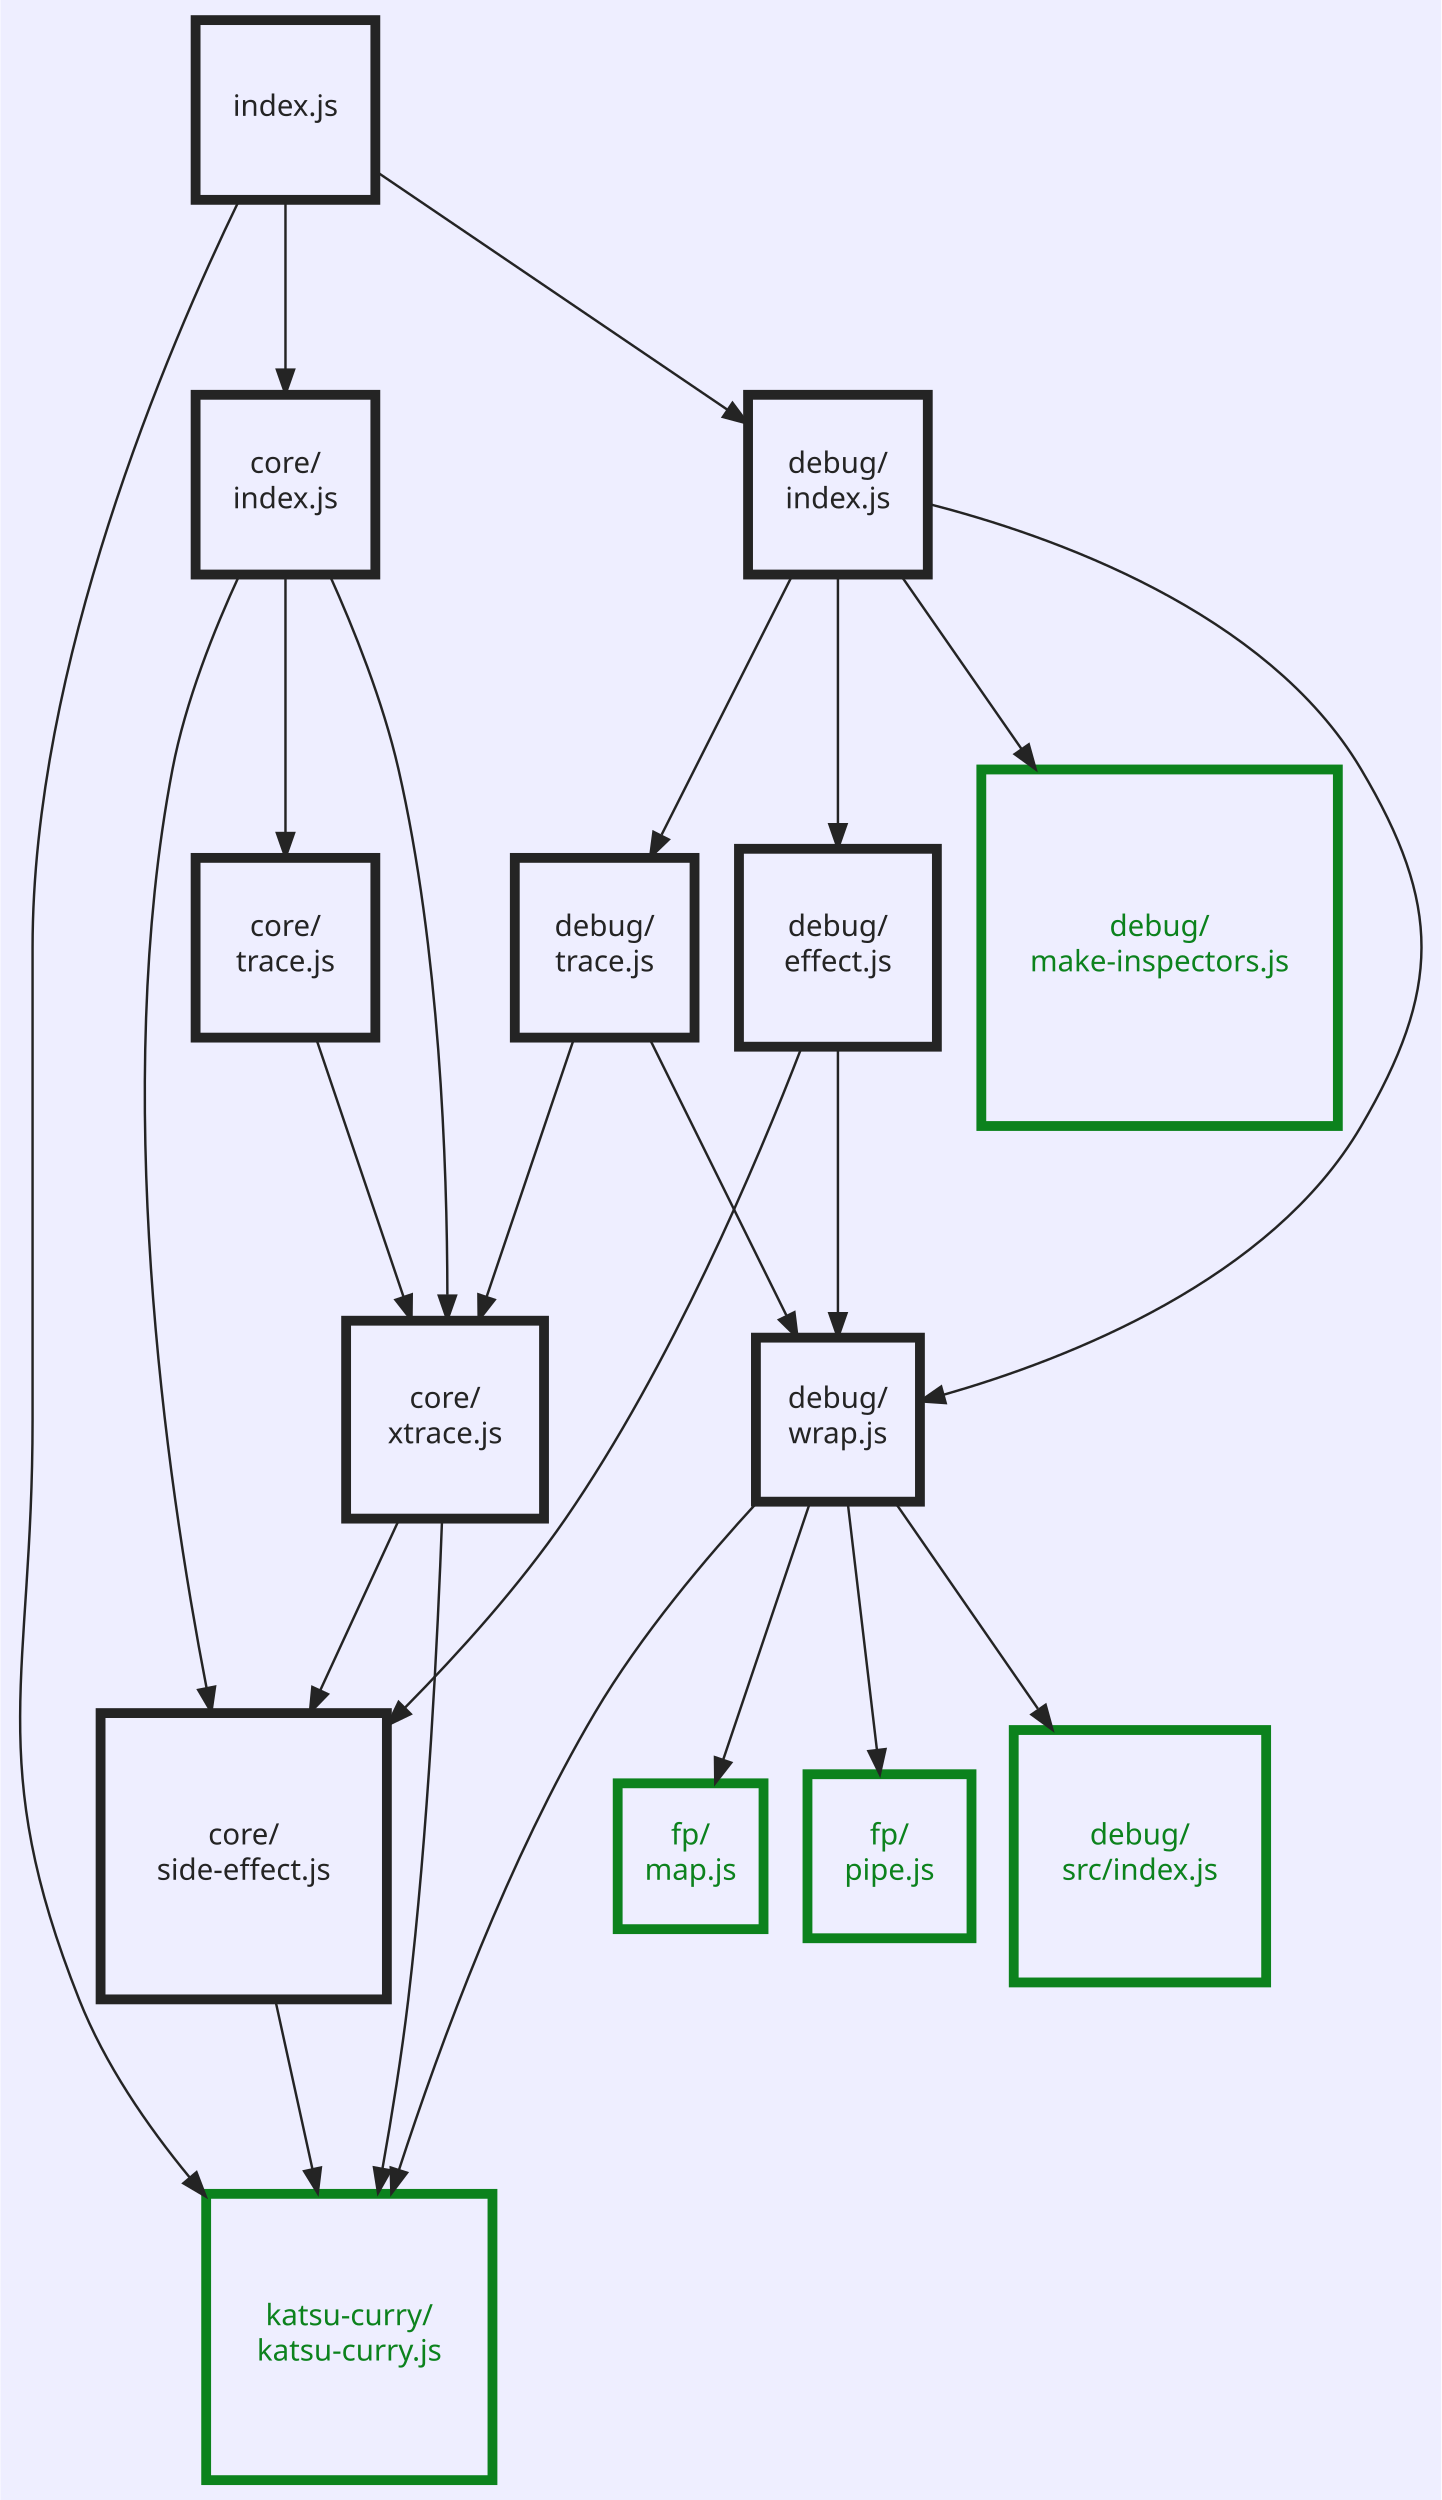
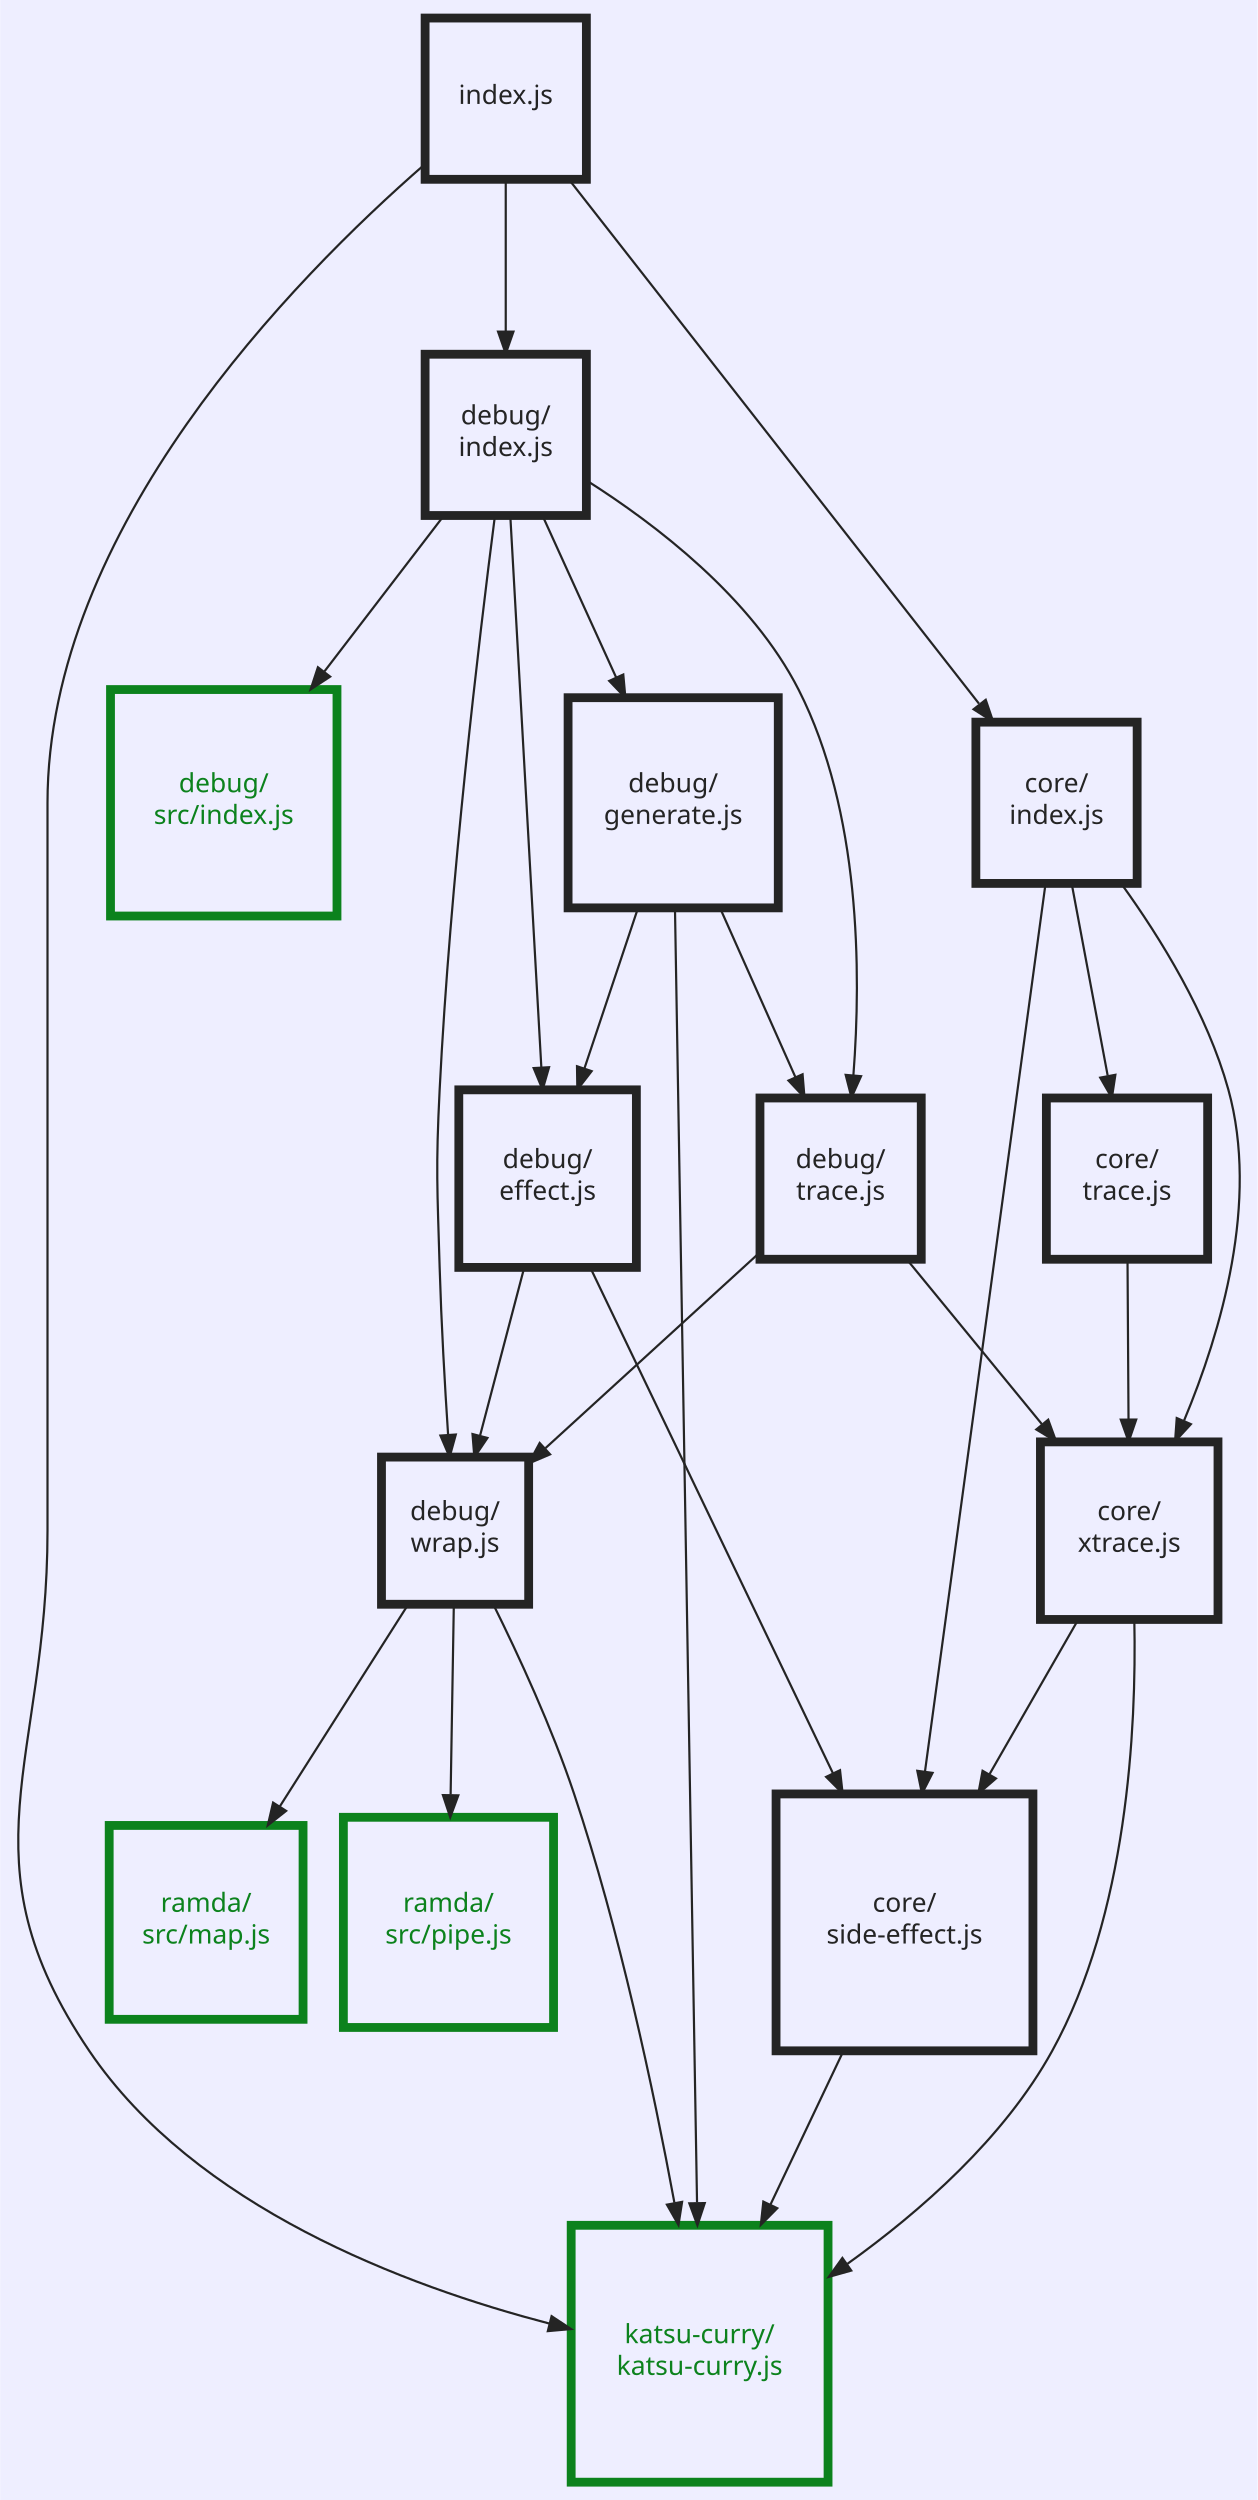
- <svg xmlns="http://www.w3.org/2000/svg" width="587pt" height="1018pt" viewBox="0.00 0.00 586.79 1018.18">
-   <g id="graph0" class="graph" transform="scale(1 1) rotate(0) translate(7.992 1010.192)">
-     <polygon fill="#eeeeff" stroke="transparent" points="-7.992,7.992 -7.992,-1010.192 578.799,-1010.192 578.799,7.992 -7.992,7.992" />
+ <svg xmlns="http://www.w3.org/2000/svg" width="571pt" height="1135pt" viewBox="0.00 0.00 570.75 1134.78">
+   <g id="graph0" class="graph" transform="scale(1 1) rotate(0) translate(7.992 1126.792)">
+     <polygon fill="#eeeeff" stroke="transparent" points="-7.992,7.992 -7.992,-1126.792 562.76,-1126.792 562.76,7.992 -7.992,7.992" />
    <g id="node1" class="node">
-       <polygon fill="none" stroke="#242424" stroke-width="4" points="144.717,-849.401 71.515,-849.401 71.515,-776.199 144.717,-776.199 144.717,-849.401" />
-       <text text-anchor="middle" x="108.116" y="-817.6" font-family="Fira Code" font-size="12.00" fill="#242424">core/</text>
-       <text text-anchor="middle" x="108.116" y="-803.2" font-family="Fira Code" font-size="12.00" fill="#242424">index.js</text>
+       <polygon fill="none" stroke="#242424" stroke-width="4" points="508.102,-799.001 434.9,-799.001 434.9,-725.799 508.102,-725.799 508.102,-799.001" />
+       <text text-anchor="middle" x="471.501" y="-767.2" font-family="Fira Code" font-size="12.00" fill="#242424">core/</text>
+       <text text-anchor="middle" x="471.501" y="-752.8" font-family="Fira Code" font-size="12.00" fill="#242424">index.js</text>
    </g>
    <g id="node2" class="node">
-       <polygon fill="none" stroke="#242424" stroke-width="4" points="149.417,-312.5 32.816,-312.5 32.816,-195.9 149.417,-195.9 149.417,-312.5" />
-       <text text-anchor="middle" x="91.116" y="-259" font-family="Fira Code" font-size="12.00" fill="#242424">core/</text>
-       <text text-anchor="middle" x="91.116" y="-244.6" font-family="Fira Code" font-size="12.00" fill="#242424">side-effect.js</text>
+       <polygon fill="none" stroke="#242424" stroke-width="4" points="460.801,-312.5 344.201,-312.5 344.201,-195.9 460.801,-195.9 460.801,-312.5" />
+       <text text-anchor="middle" x="402.501" y="-259" font-family="Fira Code" font-size="12.00" fill="#242424">core/</text>
+       <text text-anchor="middle" x="402.501" y="-244.6" font-family="Fira Code" font-size="12.00" fill="#242424">side-effect.js</text>
    </g>
    <g id="edge1" class="edge">
-       <path fill="none" stroke="#242424" d="M89.377,-776.073C79.091,-753.825 67.381,-724.515 62.116,-697 37.092,-566.218 59.077,-410.19 76.001,-322.62" />
-       <polygon fill="#242424" stroke="#242424" points="79.436,-323.293 77.933,-312.806 72.568,-321.942 79.436,-323.293" />
+       <path fill="none" stroke="#242424" d="M466.483,-725.442C454.992,-640.806 426.621,-431.85 411.822,-322.852" />
+       <polygon fill="#242424" stroke="#242424" points="415.247,-322.062 410.433,-312.623 408.311,-323.003 415.247,-322.062" />
    </g>
    <g id="node3" class="node">
-       <polygon fill="none" stroke="#242424" stroke-width="4" points="144.717,-660.801 71.515,-660.801 71.515,-587.599 144.717,-587.599 144.717,-660.801" />
-       <text text-anchor="middle" x="108.116" y="-629" font-family="Fira Code" font-size="12.00" fill="#242424">core/</text>
-       <text text-anchor="middle" x="108.116" y="-614.6" font-family="Fira Code" font-size="12.00" fill="#242424">trace.js</text>
+       <polygon fill="none" stroke="#242424" stroke-width="4" points="540.102,-628.401 466.9,-628.401 466.9,-555.199 540.102,-555.199 540.102,-628.401" />
+       <text text-anchor="middle" x="503.501" y="-596.6" font-family="Fira Code" font-size="12.00" fill="#242424">core/</text>
+       <text text-anchor="middle" x="503.501" y="-582.2" font-family="Fira Code" font-size="12.00" fill="#242424">trace.js</text>
    </g>
    <g id="edge2" class="edge">
-       <path fill="none" stroke="#242424" d="M108.116,-775.988C108.116,-746.002 108.116,-703.474 108.116,-671.059" />
-       <polygon fill="#242424" stroke="#242424" points="111.616,-670.919 108.116,-660.919 104.616,-670.919 111.616,-670.919" />
+       <path fill="none" stroke="#242424" d="M478.445,-725.382C483.22,-699.922 489.601,-665.904 494.728,-638.569" />
+       <polygon fill="#242424" stroke="#242424" points="498.223,-638.926 496.626,-628.452 491.342,-637.635 498.223,-638.926" />
    </g>
    <g id="node4" class="node">
-       <polygon fill="none" stroke="#242424" stroke-width="4" points="213.417,-472.3 132.816,-472.3 132.816,-391.7 213.417,-391.7 213.417,-472.3" />
-       <text text-anchor="middle" x="173.116" y="-436.8" font-family="Fira Code" font-size="12.00" fill="#242424">core/</text>
-       <text text-anchor="middle" x="173.116" y="-422.4" font-family="Fira Code" font-size="12.00" fill="#242424">xtrace.js</text>
+       <polygon fill="none" stroke="#242424" stroke-width="4" points="544.801,-472.3 464.201,-472.3 464.201,-391.7 544.801,-391.7 544.801,-472.3" />
+       <text text-anchor="middle" x="504.501" y="-436.8" font-family="Fira Code" font-size="12.00" fill="#242424">core/</text>
+       <text text-anchor="middle" x="504.501" y="-422.4" font-family="Fira Code" font-size="12.00" fill="#242424">xtrace.js</text>
    </g>
    <g id="edge3" class="edge">
-       <path fill="none" stroke="#242424" d="M126.021,-776.18C136.082,-753.847 147.846,-724.414 154.116,-697 170.844,-623.863 173.985,-536.684 174.052,-482.832" />
-       <polygon fill="#242424" stroke="#242424" points="177.551,-482.512 174.028,-472.52 170.552,-482.529 177.551,-482.512" />
+       <path fill="none" stroke="#242424" d="M500.949,-725.613C518.845,-700.818 540.017,-666.485 549.501,-632.2 563.525,-581.501 546.399,-522.681 529.393,-481.977" />
+       <polygon fill="#242424" stroke="#242424" points="532.499,-480.342 525.321,-472.55 526.073,-483.118 532.499,-480.342" />
    </g>
    <g id="node5" class="node">
-       <polygon fill="none" stroke="#0c821d" stroke-width="4" points="192.417,-116.7 75.816,-116.7 75.816,-.1 192.417,-.1 192.417,-116.7" />
-       <text text-anchor="middle" x="134.116" y="-63.2" font-family="Fira Code" font-size="12.00" fill="#0c821d">katsu-curry/</text>
-       <text text-anchor="middle" x="134.116" y="-48.8" font-family="Fira Code" font-size="12.00" fill="#0c821d">katsu-curry.js</text>
+       <polygon fill="none" stroke="#0c821d" stroke-width="4" points="367.801,-116.7 251.201,-116.7 251.201,-.1 367.801,-.1 367.801,-116.7" />
+       <text text-anchor="middle" x="309.501" y="-63.2" font-family="Fira Code" font-size="12.00" fill="#0c821d">katsu-curry/</text>
+       <text text-anchor="middle" x="309.501" y="-48.8" font-family="Fira Code" font-size="12.00" fill="#0c821d">katsu-curry.js</text>
    </g>
    <g id="edge4" class="edge">
-       <path fill="none" stroke="#242424" d="M103.96,-195.719C108.724,-174.025 114.169,-149.232 119.109,-126.736" />
-       <polygon fill="#242424" stroke="#242424" points="122.538,-127.436 121.265,-116.918 115.701,-125.934 122.538,-127.436" />
+       <path fill="none" stroke="#242424" d="M374.724,-195.719C364.328,-173.831 352.433,-148.787 341.672,-126.132" />
+       <polygon fill="#242424" stroke="#242424" points="344.748,-124.449 337.296,-116.918 338.425,-127.453 344.748,-124.449" />
    </g>
    <g id="edge5" class="edge">
-       <path fill="none" stroke="#242424" d="M120.495,-587.596C130.62,-557.659 145.04,-515.021 156.225,-481.948" />
-       <polygon fill="#242424" stroke="#242424" points="159.547,-483.049 159.435,-472.454 152.916,-480.806 159.547,-483.049" />
+       <path fill="none" stroke="#242424" d="M503.731,-555.139C503.865,-533.627 504.037,-506.132 504.185,-482.582" />
+       <polygon fill="#242424" stroke="#242424" points="507.685,-482.44 504.248,-472.418 500.686,-482.396 507.685,-482.44" />
    </g>
    <g id="edge7" class="edge">
-       <path fill="none" stroke="#242424" d="M154.509,-391.654C144.998,-371.032 133.168,-345.38 122.312,-321.841" />
-       <polygon fill="#242424" stroke="#242424" points="125.414,-320.21 118.048,-312.595 119.058,-323.142 125.414,-320.21" />
+       <path fill="none" stroke="#242424" d="M481.356,-391.654C469.473,-370.94 454.679,-345.153 441.126,-321.529" />
+       <polygon fill="#242424" stroke="#242424" points="444.013,-319.528 436.001,-312.595 437.942,-323.011 444.013,-319.528" />
    </g>
    <g id="edge6" class="edge">
-       <path fill="none" stroke="#242424" d="M171.887,-391.336C170.148,-344.172 166.231,-264.145 158.116,-195.8 155.442,-173.279 151.513,-148.846 147.604,-126.915" />
-       <polygon fill="#242424" stroke="#242424" points="151.04,-126.247 145.814,-117.031 144.152,-127.494 151.04,-126.247" />
+       <path fill="none" stroke="#242424" d="M506.823,-391.267C507.834,-341.911 503.646,-257.686 469.501,-195.8 447.732,-156.345 409.916,-123.071 376.512,-99.153" />
+       <polygon fill="#242424" stroke="#242424" points="378.325,-96.149 368.127,-93.275 374.307,-101.881 378.325,-96.149" />
    </g>
    <g id="node6" class="node">
-       <polygon fill="none" stroke="#242424" stroke-width="4" points="373.417,-664.5 292.816,-664.5 292.816,-583.9 373.417,-583.9 373.417,-664.5" />
-       <text text-anchor="middle" x="333.116" y="-629" font-family="Fira Code" font-size="12.00" fill="#242424">debug/</text>
-       <text text-anchor="middle" x="333.116" y="-614.6" font-family="Fira Code" font-size="12.00" fill="#242424">effect.js</text>
+       <polygon fill="none" stroke="#242424" stroke-width="4" points="280.801,-632.1 200.201,-632.1 200.201,-551.5 280.801,-551.5 280.801,-632.1" />
+       <text text-anchor="middle" x="240.501" y="-596.6" font-family="Fira Code" font-size="12.00" fill="#242424">debug/</text>
+       <text text-anchor="middle" x="240.501" y="-582.2" font-family="Fira Code" font-size="12.00" fill="#242424">effect.js</text>
    </g>
    <g id="edge8" class="edge">
-       <path fill="none" stroke="#242424" d="M318.402,-583.867C299.861,-535.771 265.153,-454.049 222.116,-391.6 203.384,-364.418 179.257,-337.473 156.823,-314.741" />
-       <polygon fill="#242424" stroke="#242424" points="159.15,-312.118 149.608,-307.514 154.196,-317.063 159.15,-312.118" />
+       <path fill="none" stroke="#242424" d="M259.881,-551.413C287.128,-494.631 337.11,-390.471 370.074,-321.776" />
+       <polygon fill="#242424" stroke="#242424" points="373.237,-323.276 374.408,-312.746 366.926,-320.247 373.237,-323.276" />
    </g>
    <g id="node7" class="node">
-       <polygon fill="none" stroke="#242424" stroke-width="4" points="366.517,-465.401 299.715,-465.401 299.715,-398.599 366.517,-398.599 366.517,-465.401" />
-       <text text-anchor="middle" x="333.116" y="-436.8" font-family="Fira Code" font-size="12.00" fill="#242424">debug/</text>
-       <text text-anchor="middle" x="333.116" y="-422.4" font-family="Fira Code" font-size="12.00" fill="#242424">wrap.js</text>
+       <polygon fill="none" stroke="#242424" stroke-width="4" points="231.902,-465.401 165.1,-465.401 165.1,-398.599 231.902,-398.599 231.902,-465.401" />
+       <text text-anchor="middle" x="198.501" y="-436.8" font-family="Fira Code" font-size="12.00" fill="#242424">debug/</text>
+       <text text-anchor="middle" x="198.501" y="-422.4" font-family="Fira Code" font-size="12.00" fill="#242424">wrap.js</text>
    </g>
    <g id="edge9" class="edge">
-       <path fill="none" stroke="#242424" d="M333.116,-583.439C333.116,-551.721 333.116,-507.801 333.116,-475.425" />
-       <polygon fill="#242424" stroke="#242424" points="336.616,-475.348 333.116,-465.348 329.616,-475.348 336.616,-475.348" />
+       <path fill="none" stroke="#242424" d="M229.903,-551.476C223.779,-528.176 216.076,-498.869 209.832,-475.113" />
+       <polygon fill="#242424" stroke="#242424" points="213.182,-474.087 207.255,-465.305 206.411,-475.866 213.182,-474.087" />
+     </g>
+     <g id="edge20" class="edge">
+       <path fill="none" stroke="#242424" d="M215.746,-398.77C227.415,-375.215 242.474,-342.591 252.501,-312.6 273.072,-251.074 288.485,-178.691 298.063,-126.933" />
+       <polygon fill="#242424" stroke="#242424" points="301.548,-127.332 299.901,-116.866 294.662,-126.075 301.548,-127.332" />
+     </g>
+     <g id="node12" class="node">
+       <polygon fill="none" stroke="#0c821d" stroke-width="4" points="129.501,-298.2 41.501,-298.2 41.501,-210.2 129.501,-210.2 129.501,-298.2" />
+       <text text-anchor="middle" x="85.501" y="-259" font-family="Fira Code" font-size="12.00" fill="#0c821d">ramda/</text>
+       <text text-anchor="middle" x="85.501" y="-244.6" font-family="Fira Code" font-size="12.00" fill="#0c821d">src/map.js</text>
+     </g>
+     <g id="edge21" class="edge">
+       <path fill="none" stroke="#242424" d="M177.247,-398.557C160.838,-372.738 137.825,-336.528 118.952,-306.834" />
+       <polygon fill="#242424" stroke="#242424" points="121.813,-304.809 113.495,-298.247 115.905,-308.564 121.813,-304.809" />
+     </g>
+     <g id="node13" class="node">
+       <polygon fill="none" stroke="#0c821d" stroke-width="4" points="243.201,-301.9 147.801,-301.9 147.801,-206.5 243.201,-206.5 243.201,-301.9" />
+       <text text-anchor="middle" x="195.501" y="-259" font-family="Fira Code" font-size="12.00" fill="#0c821d">ramda/</text>
+       <text text-anchor="middle" x="195.501" y="-244.6" font-family="Fira Code" font-size="12.00" fill="#0c821d">src/pipe.js</text>
+     </g>
+     <g id="edge22" class="edge">
+       <path fill="none" stroke="#242424" d="M197.937,-398.557C197.527,-374.278 196.963,-340.81 196.48,-312.212" />
+       <polygon fill="#242424" stroke="#242424" points="199.975,-311.861 196.306,-301.922 192.976,-311.98 199.975,-311.861" />
+     </g>
+     <g id="node8" class="node">
+       <polygon fill="none" stroke="#242424" stroke-width="4" points="345.201,-810.1 249.801,-810.1 249.801,-714.7 345.201,-714.7 345.201,-810.1" />
+       <text text-anchor="middle" x="297.501" y="-767.2" font-family="Fira Code" font-size="12.00" fill="#242424">debug/</text>
+       <text text-anchor="middle" x="297.501" y="-752.8" font-family="Fira Code" font-size="12.00" fill="#242424">generate.js</text>
+     </g>
+     <g id="edge10" class="edge">
+       <path fill="none" stroke="#242424" d="M298.317,-714.565C300.397,-592.513 305.908,-269.171 308.331,-127.052" />
+       <polygon fill="#242424" stroke="#242424" points="311.836,-126.787 308.507,-116.728 304.837,-126.667 311.836,-126.787" />
+     </g>
+     <g id="edge11" class="edge">
+       <path fill="none" stroke="#242424" d="M281.472,-714.424C273.894,-691.745 264.851,-664.68 257.192,-641.754" />
+       <polygon fill="#242424" stroke="#242424" points="260.49,-640.582 254.002,-632.207 253.851,-642.801 260.49,-640.582" />
+     </g>
+     <g id="node9" class="node">
+       <polygon fill="none" stroke="#242424" stroke-width="4" points="410.102,-628.401 336.9,-628.401 336.9,-555.199 410.102,-555.199 410.102,-628.401" />
+       <text text-anchor="middle" x="373.501" y="-596.6" font-family="Fira Code" font-size="12.00" fill="#242424">debug/</text>
+       <text text-anchor="middle" x="373.501" y="-582.2" font-family="Fira Code" font-size="12.00" fill="#242424">trace.js</text>
+     </g>
+     <g id="edge12" class="edge">
+       <path fill="none" stroke="#242424" d="M318.874,-714.424C329.571,-690.411 342.459,-661.482 353.029,-637.755" />
+       <polygon fill="#242424" stroke="#242424" points="356.233,-639.163 357.105,-628.604 349.839,-636.315 356.233,-639.163" />
+     </g>
+     <g id="edge18" class="edge">
+       <path fill="none" stroke="#242424" d="M403.555,-555.139C421.743,-532.952 445.15,-504.399 464.844,-480.376" />
+       <polygon fill="#242424" stroke="#242424" points="467.735,-482.37 471.368,-472.418 462.321,-477.933 467.735,-482.37" />
+     </g>
+     <g id="edge19" class="edge">
+       <path fill="none" stroke="#242424" d="M336.815,-558.301C308.386,-532.341 269.005,-496.38 239.532,-469.467" />
+       <polygon fill="#242424" stroke="#242424" points="241.628,-466.641 231.883,-462.483 236.908,-471.81 241.628,-466.641" />
+     </g>
+     <g id="node10" class="node">
+       <polygon fill="none" stroke="#242424" stroke-width="4" points="258.102,-966.001 184.9,-966.001 184.9,-892.799 258.102,-892.799 258.102,-966.001" />
+       <text text-anchor="middle" x="221.501" y="-934.2" font-family="Fira Code" font-size="12.00" fill="#242424">debug/</text>
+       <text text-anchor="middle" x="221.501" y="-919.8" font-family="Fira Code" font-size="12.00" fill="#242424">index.js</text>
+     </g>
+     <g id="edge14" class="edge">
+       <path fill="none" stroke="#242424" d="M223.571,-892.628C226.983,-831.997 233.796,-710.945 237.658,-642.322" />
+       <polygon fill="#242424" stroke="#242424" points="241.161,-642.364 238.228,-632.183 234.172,-641.971 241.161,-642.364" />
    </g>
    <g id="edge17" class="edge">
-       <path fill="none" stroke="#242424" d="M300.528,-398.675C279.518,-375.859 252.741,-344.132 234.116,-312.6 199.036,-253.21 171.538,-179.25 154.33,-126.447" />
-       <polygon fill="#242424" stroke="#242424" points="157.634,-125.288 151.238,-116.842 150.971,-127.433 157.634,-125.288" />
+       <path fill="none" stroke="#242424" d="M216.56,-892.424C209.335,-836.304 196.234,-726.206 191.501,-632.2 189.696,-596.334 190.45,-587.296 191.501,-551.4 192.239,-526.201 193.851,-498.049 195.343,-475.413" />
+       <polygon fill="#242424" stroke="#242424" points="198.835,-475.643 196.016,-465.43 191.851,-475.172 198.835,-475.643" />
+     </g>
+     <g id="edge15" class="edge">
+       <path fill="none" stroke="#242424" d="M238.18,-892.751C247.982,-871.211 260.583,-843.522 271.649,-819.207" />
+       <polygon fill="#242424" stroke="#242424" points="274.849,-820.625 275.806,-810.073 268.478,-817.725 274.849,-820.625" />
+     </g>
+     <g id="edge16" class="edge">
+       <path fill="none" stroke="#242424" d="M258.157,-908.725C289.642,-888.787 333.22,-855.501 354.501,-813.6 382.486,-758.499 382.924,-685.695 379.309,-638.802" />
+       <polygon fill="#242424" stroke="#242424" points="382.778,-638.287 378.429,-628.626 375.804,-638.89 382.778,-638.287" />
    </g>
    <g id="node11" class="node">
-       <polygon fill="none" stroke="#0c821d" stroke-width="4" points="507.517,-305.601 404.716,-305.601 404.716,-202.799 507.517,-202.799 507.517,-305.601" />
-       <text text-anchor="middle" x="456.116" y="-259" font-family="Fira Code" font-size="12.00" fill="#0c821d">debug/</text>
-       <text text-anchor="middle" x="456.116" y="-244.6" font-family="Fira Code" font-size="12.00" fill="#0c821d">src/index.js</text>
-     </g>
-     <g id="edge16" class="edge">
-       <path fill="none" stroke="#242424" d="M356.252,-398.557C372.649,-374.855 395.104,-342.395 414.569,-314.258" />
-       <polygon fill="#242424" stroke="#242424" points="417.693,-315.894 420.503,-305.679 411.936,-311.912 417.693,-315.894" />
-     </g>
-     <g id="node12" class="node">
-       <polygon fill="none" stroke="#0c821d" stroke-width="4" points="302.817,-283.9 243.416,-283.9 243.416,-224.5 302.817,-224.5 302.817,-283.9" />
-       <text text-anchor="middle" x="273.116" y="-259" font-family="Fira Code" font-size="12.00" fill="#0c821d">fp/</text>
-       <text text-anchor="middle" x="273.116" y="-244.6" font-family="Fira Code" font-size="12.00" fill="#0c821d">map.js</text>
-     </g>
-     <g id="edge18" class="edge">
-       <path fill="none" stroke="#242424" d="M321.831,-398.557C311.784,-368.784 297.074,-325.195 286.45,-293.711" />
-       <polygon fill="#242424" stroke="#242424" points="289.668,-292.303 283.155,-283.947 283.036,-294.541 289.668,-292.303" />
-     </g>
-     <g id="node13" class="node">
-       <polygon fill="none" stroke="#0c821d" stroke-width="4" points="387.517,-287.601 320.715,-287.601 320.715,-220.799 387.517,-220.799 387.517,-287.601" />
-       <text text-anchor="middle" x="354.116" y="-259" font-family="Fira Code" font-size="12.00" fill="#0c821d">fp/</text>
-       <text text-anchor="middle" x="354.116" y="-244.6" font-family="Fira Code" font-size="12.00" fill="#0c821d">pipe.js</text>
-     </g>
-     <g id="edge19" class="edge">
-       <path fill="none" stroke="#242424" d="M337.066,-398.557C340.439,-369.998 345.314,-328.725 348.988,-297.619" />
-       <polygon fill="#242424" stroke="#242424" points="352.487,-297.834 350.184,-287.493 345.535,-297.013 352.487,-297.834" />
-     </g>
-     <g id="node8" class="node">
-       <polygon fill="none" stroke="#242424" stroke-width="4" points="369.717,-849.401 296.515,-849.401 296.515,-776.199 369.717,-776.199 369.717,-849.401" />
-       <text text-anchor="middle" x="333.116" y="-817.6" font-family="Fira Code" font-size="12.00" fill="#242424">debug/</text>
-       <text text-anchor="middle" x="333.116" y="-803.2" font-family="Fira Code" font-size="12.00" fill="#242424">index.js</text>
-     </g>
-     <g id="edge10" class="edge">
-       <path fill="none" stroke="#242424" d="M333.116,-775.988C333.116,-747.066 333.116,-706.476 333.116,-674.547" />
-       <polygon fill="#242424" stroke="#242424" points="336.616,-674.51 333.116,-664.51 329.616,-674.51 336.616,-674.51" />
+       <polygon fill="none" stroke="#0c821d" stroke-width="4" points="144.902,-813.801 42.1,-813.801 42.1,-710.999 144.902,-710.999 144.902,-813.801" />
+       <text text-anchor="middle" x="93.501" y="-767.2" font-family="Fira Code" font-size="12.00" fill="#0c821d">debug/</text>
+       <text text-anchor="middle" x="93.501" y="-752.8" font-family="Fira Code" font-size="12.00" fill="#0c821d">src/index.js</text>
    </g>
    <g id="edge13" class="edge">
-       <path fill="none" stroke="#242424" d="M369.724,-805.035C419.807,-792.227 507.827,-761.399 546.116,-697 579.188,-641.378 578.827,-607.235 546.116,-551.4 509.553,-488.988 427.109,-456.731 376.185,-442.157" />
-       <polygon fill="#242424" stroke="#242424" points="377.014,-438.755 366.444,-439.475 375.156,-445.504 377.014,-438.755" />
-     </g>
-     <g id="node9" class="node">
-       <polygon fill="none" stroke="#0c821d" stroke-width="4" points="536.717,-696.801 391.516,-696.801 391.516,-551.6 536.717,-551.6 536.717,-696.801" />
-       <text text-anchor="middle" x="464.116" y="-629" font-family="Fira Code" font-size="12.00" fill="#0c821d">debug/</text>
-       <text text-anchor="middle" x="464.116" y="-614.6" font-family="Fira Code" font-size="12.00" fill="#0c821d">make-inspectors.js</text>
-     </g>
-     <g id="edge11" class="edge">
-       <path fill="none" stroke="#242424" d="M358.685,-775.988C372.734,-755.763 390.745,-729.832 407.891,-705.147" />
-       <polygon fill="#242424" stroke="#242424" points="410.836,-707.043 413.666,-696.833 405.087,-703.05 410.836,-707.043" />
-     </g>
-     <g id="node10" class="node">
-       <polygon fill="none" stroke="#242424" stroke-width="4" points="274.717,-660.801 201.515,-660.801 201.515,-587.599 274.717,-587.599 274.717,-660.801" />
-       <text text-anchor="middle" x="238.116" y="-629" font-family="Fira Code" font-size="12.00" fill="#242424">debug/</text>
-       <text text-anchor="middle" x="238.116" y="-614.6" font-family="Fira Code" font-size="12.00" fill="#242424">trace.js</text>
-     </g>
-     <g id="edge12" class="edge">
-       <path fill="none" stroke="#242424" d="M314.574,-775.988C299.339,-745.742 277.676,-702.737 261.297,-670.219" />
-       <polygon fill="#242424" stroke="#242424" points="264.237,-668.275 256.612,-660.919 257.985,-671.424 264.237,-668.275" />
-     </g>
-     <g id="edge14" class="edge">
-       <path fill="none" stroke="#242424" d="M225.737,-587.596C215.613,-557.659 201.193,-515.021 190.008,-481.948" />
-       <polygon fill="#242424" stroke="#242424" points="193.317,-480.806 186.798,-472.454 186.686,-483.049 193.317,-480.806" />
-     </g>
-     <g id="edge15" class="edge">
-       <path fill="none" stroke="#242424" d="M256.209,-587.596C272.152,-555.34 295.383,-508.34 312.137,-474.445" />
-       <polygon fill="#242424" stroke="#242424" points="315.385,-475.771 316.679,-465.256 309.11,-472.67 315.385,-475.771" />
+       <path fill="none" stroke="#242424" d="M193.411,-892.751C177.546,-872.052 157.328,-845.674 139.236,-822.069" />
+       <polygon fill="#242424" stroke="#242424" points="141.797,-819.657 132.935,-813.85 136.241,-823.915 141.797,-819.657" />
    </g>
    <g id="node14" class="node">
-       <polygon fill="none" stroke="#242424" stroke-width="4" points="144.717,-1002.001 71.515,-1002.001 71.515,-928.799 144.717,-928.799 144.717,-1002.001" />
-       <text text-anchor="middle" x="108.116" y="-963" font-family="Fira Code" font-size="12.00" fill="#242424">index.js</text>
+       <polygon fill="none" stroke="#242424" stroke-width="4" points="258.102,-1118.601 184.9,-1118.601 184.9,-1045.399 258.102,-1045.399 258.102,-1118.601" />
+       <text text-anchor="middle" x="221.501" y="-1079.6" font-family="Fira Code" font-size="12.00" fill="#242424">index.js</text>
    </g>
-     <g id="edge21" class="edge">
-       <path fill="none" stroke="#242424" d="M108.116,-928.46C108.116,-907.824 108.116,-881.898 108.116,-859.825" />
-       <polygon fill="#242424" stroke="#242424" points="111.616,-859.664 108.116,-849.664 104.616,-859.664 111.616,-859.664" />
+     <g id="edge24" class="edge">
+       <path fill="none" stroke="#242424" d="M250.179,-1045.338C296.209,-986.494 386.452,-871.127 436.31,-807.389" />
+       <polygon fill="#242424" stroke="#242424" points="439.369,-809.159 442.773,-799.125 433.855,-804.846 439.369,-809.159" />
    </g>
-     <g id="edge20" class="edge">
-       <path fill="none" stroke="#242424" d="M89.225,-928.634C59.489,-867.257 5.116,-739.29 5.116,-624.2 5.116,-624.2 5.116,-624.2 5.116,-432 5.116,-326.683 -14.721,-293.694 24.116,-195.8 34.453,-169.744 51.507,-144.719 69.136,-123.332" />
-       <polygon fill="#242424" stroke="#242424" points="71.868,-125.52 75.645,-115.621 66.52,-121.005 71.868,-125.52" />
+     <g id="edge23" class="edge">
+       <path fill="none" stroke="#242424" d="M184.794,-1052.26C125.081,-1000.275 13.501,-886.529 13.501,-762.4 13.501,-762.4 13.501,-762.4 13.501,-432 13.501,-326.683 -26.556,-283 32.501,-195.8 80.46,-124.986 176.012,-89.097 241.342,-72.089" />
+       <polygon fill="#242424" stroke="#242424" points="242.312,-75.454 251.154,-69.617 240.602,-68.666 242.312,-75.454" />
    </g>
-     <g id="edge22" class="edge">
-       <path fill="none" stroke="#242424" d="M144.767,-940.543C183.911,-913.995 245.986,-871.894 288.08,-843.345" />
-       <polygon fill="#242424" stroke="#242424" points="290.17,-846.157 296.481,-837.647 286.24,-840.363 290.17,-846.157" />
+     <g id="edge25" class="edge">
+       <path fill="none" stroke="#242424" d="M221.501,-1045.06C221.501,-1024.424 221.501,-998.498 221.501,-976.425" />
+       <polygon fill="#242424" stroke="#242424" points="225.001,-976.264 221.501,-966.264 218.001,-976.264 225.001,-976.264" />
    </g>
  </g>
</svg>
